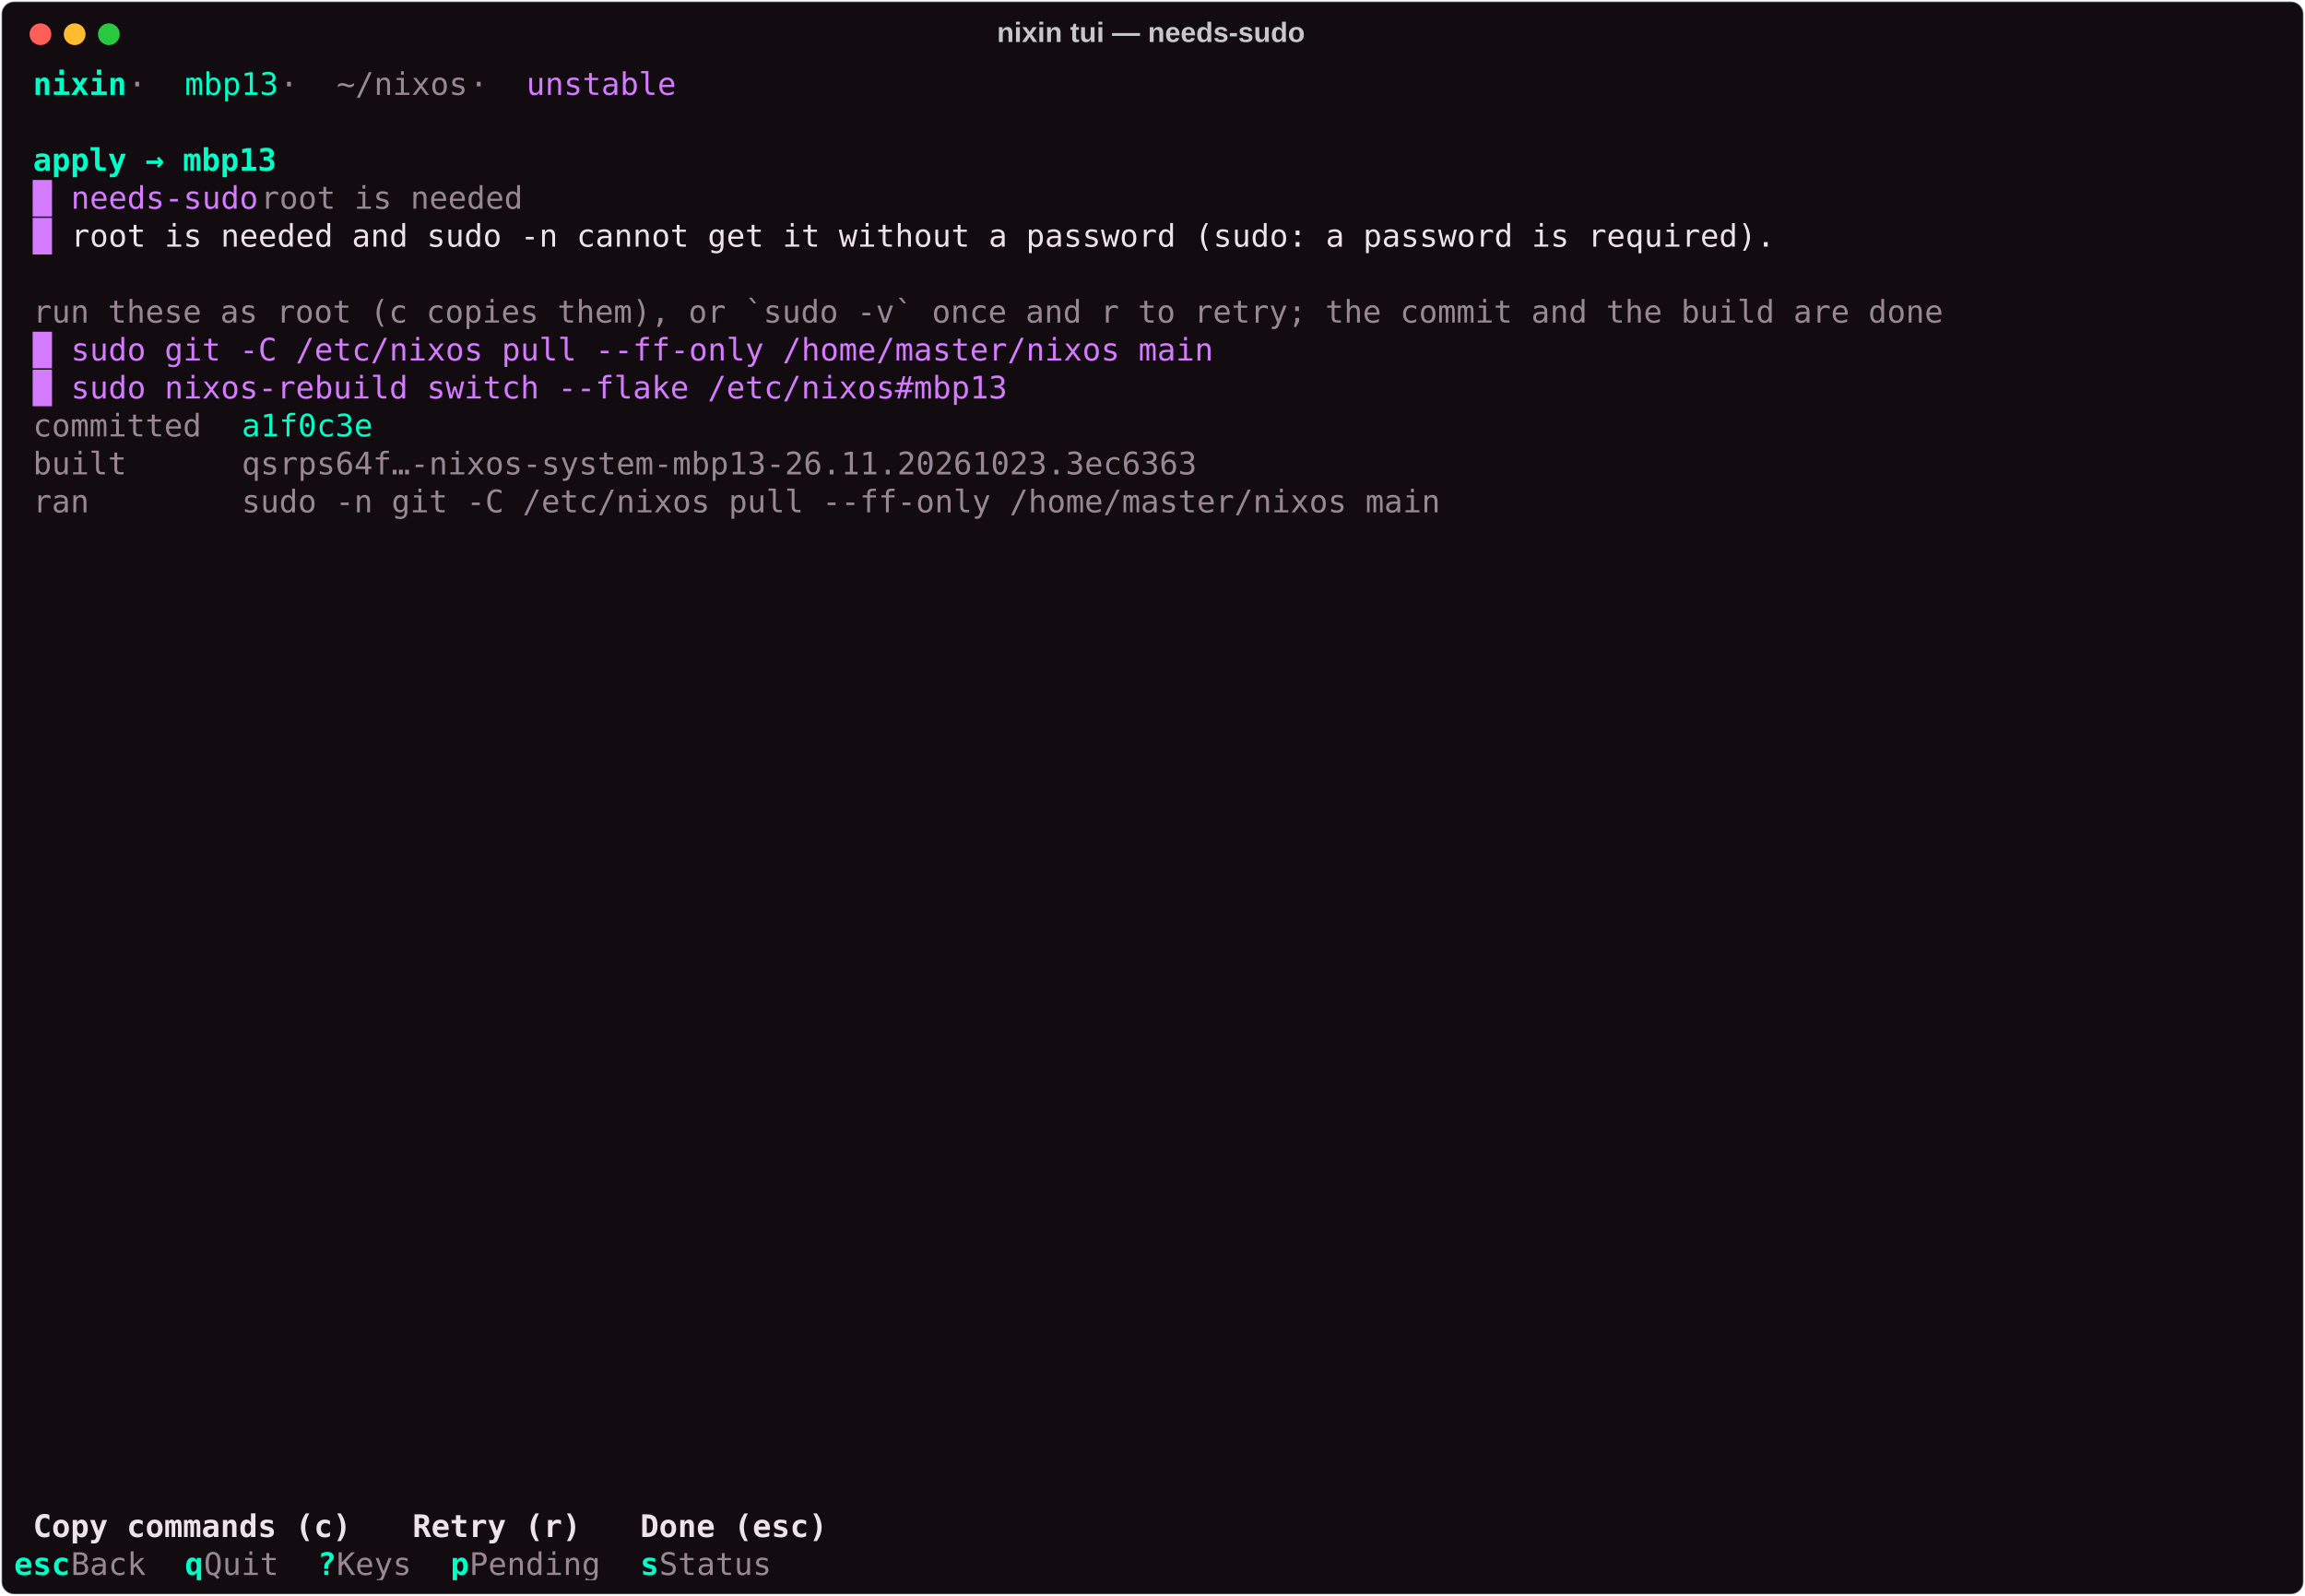
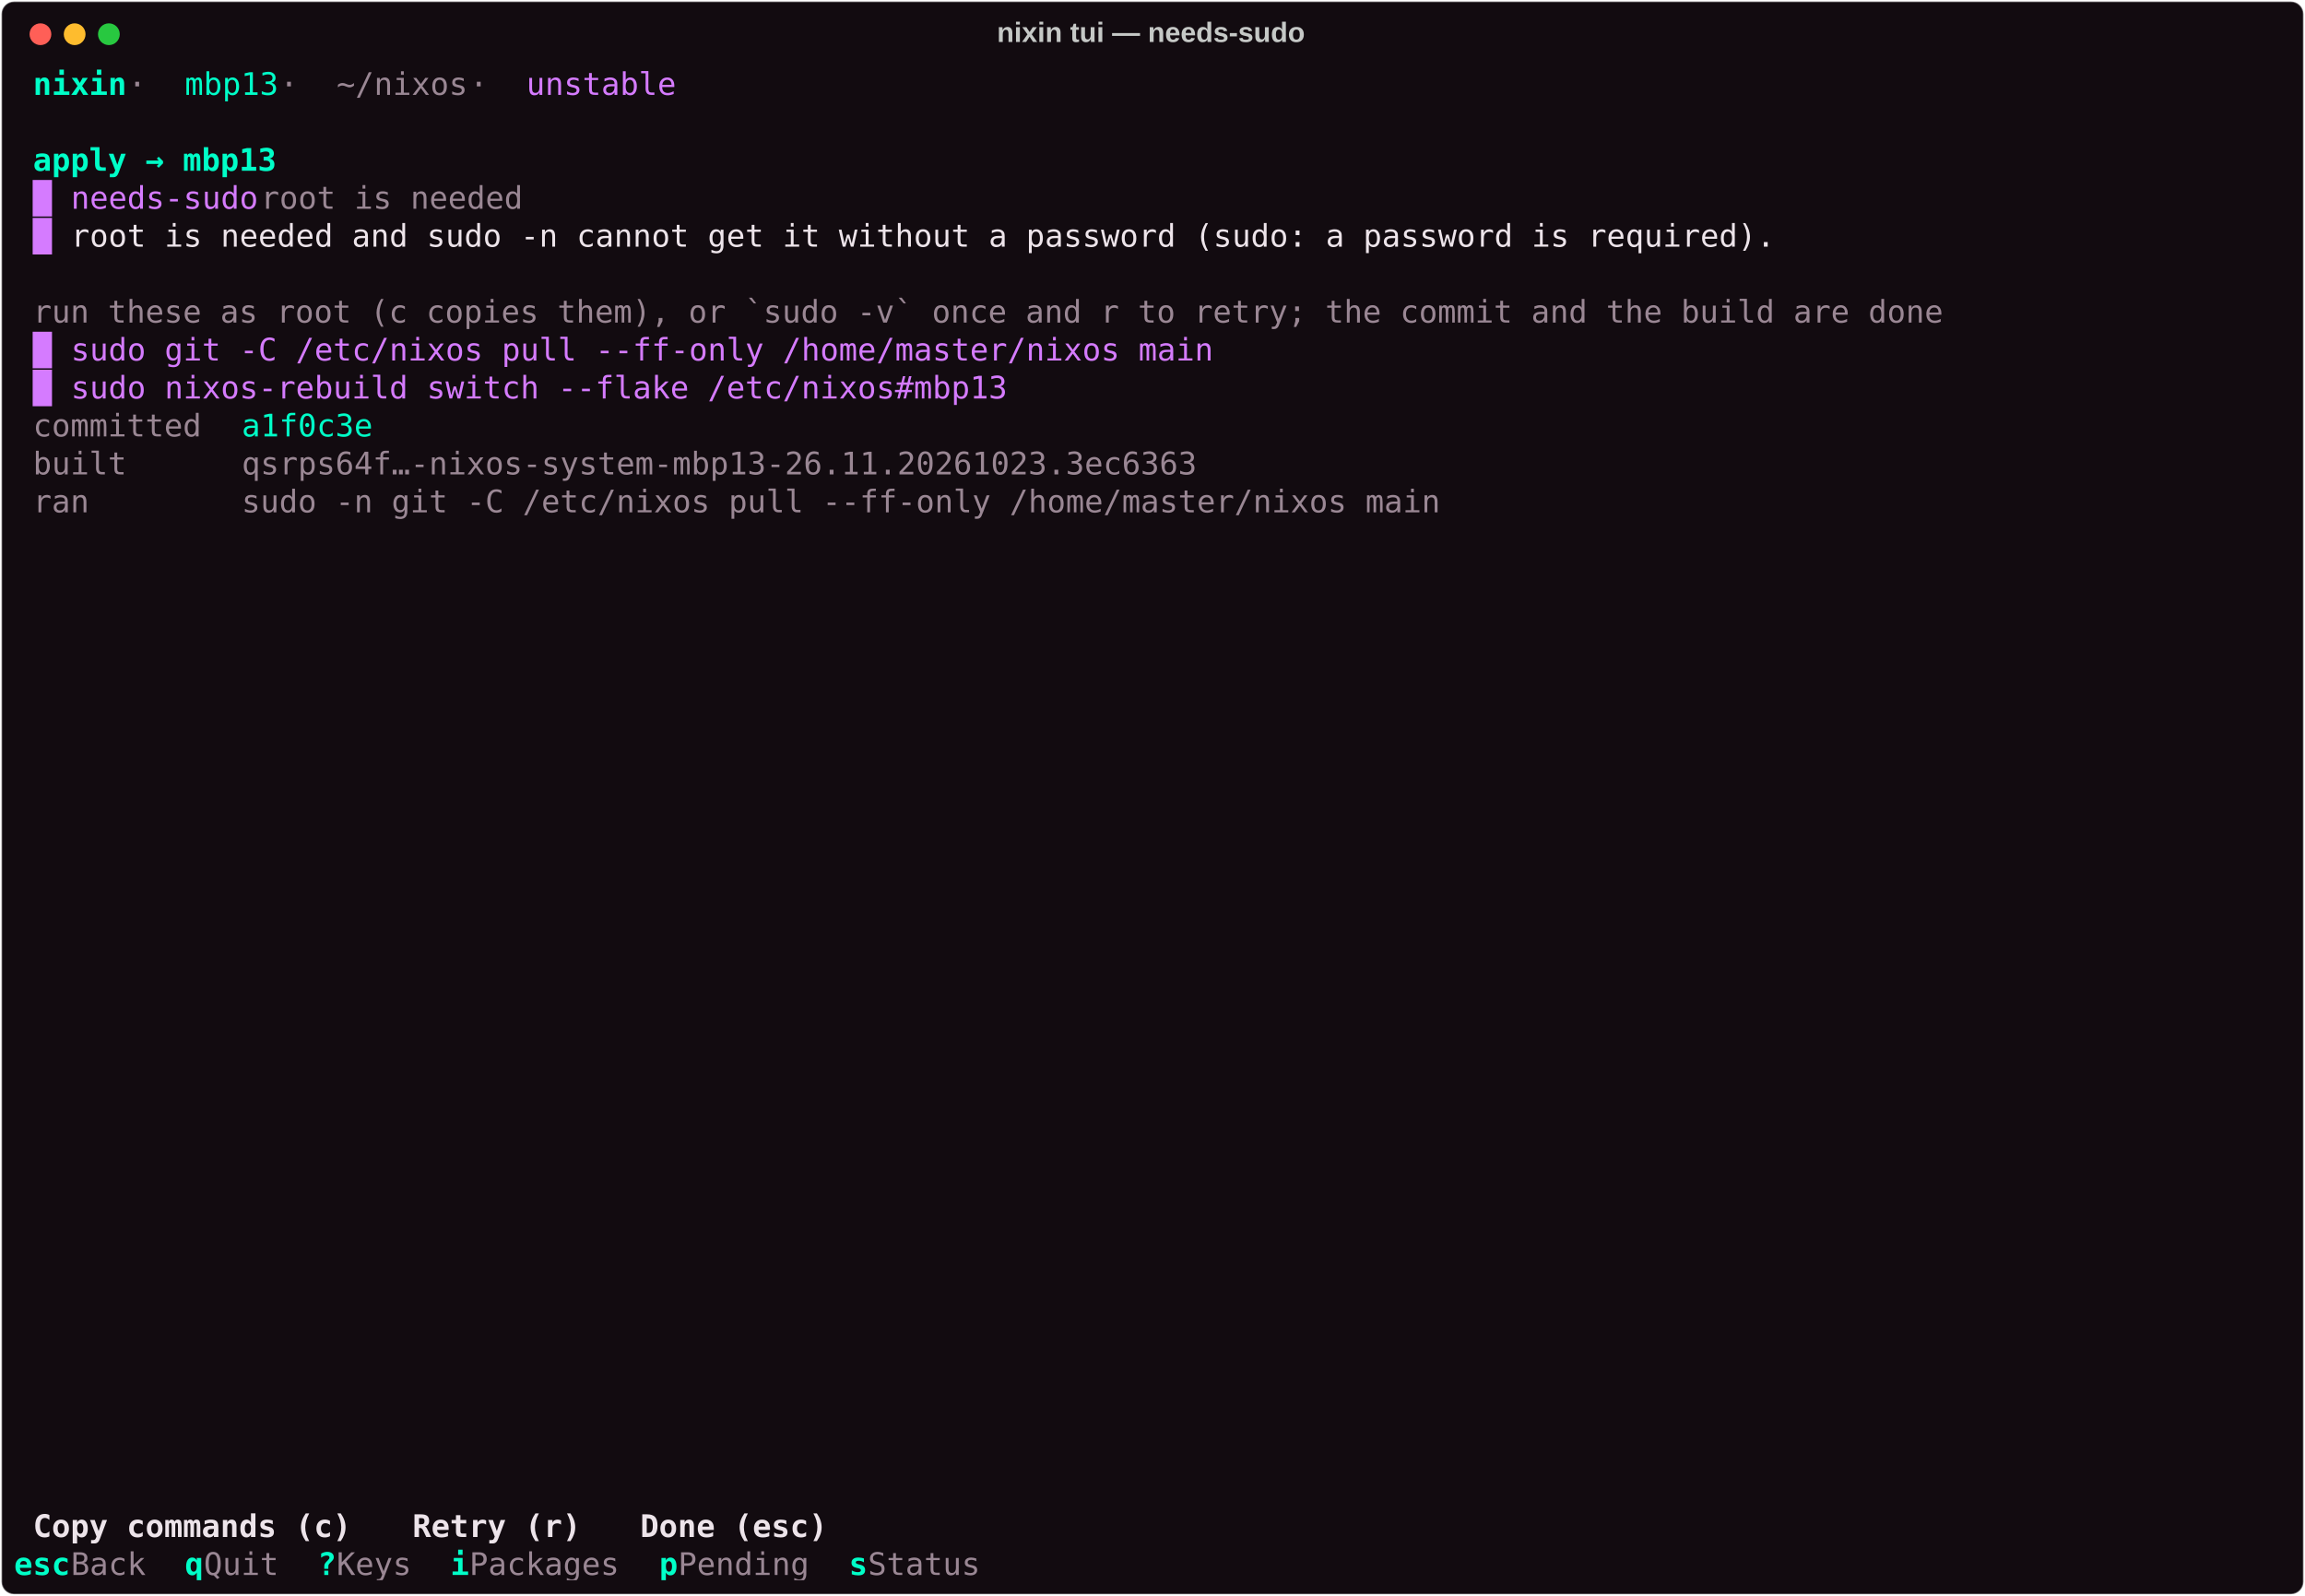
<svg xmlns="http://www.w3.org/2000/svg" class="rich-terminal" viewBox="0 0 1482 1026.0">
  <style>

    @font-face {
        font-family: "Fira Code";
        src: local("FiraCode-Regular"),
                url("https://cdnjs.cloudflare.com/ajax/libs/firacode/6.2.0/woff2/FiraCode-Regular.woff2") format("woff2"),
                url("https://cdnjs.cloudflare.com/ajax/libs/firacode/6.2.0/woff/FiraCode-Regular.woff") format("woff");
        font-style: normal;
        font-weight: 400;
    }
    @font-face {
        font-family: "Fira Code";
        src: local("FiraCode-Bold"),
                url("https://cdnjs.cloudflare.com/ajax/libs/firacode/6.2.0/woff2/FiraCode-Bold.woff2") format("woff2"),
                url("https://cdnjs.cloudflare.com/ajax/libs/firacode/6.2.0/woff/FiraCode-Bold.woff") format("woff");
        font-style: bold;
        font-weight: 700;
    }

-     .terminal-3681653370-matrix {
+     .terminal-3309326753-matrix {
        font-family: Fira Code, monospace;
        font-size: 20px;
        line-height: 24.4px;
        font-variant-east-asian: full-width;
    }

-     .terminal-3681653370-title {
+     .terminal-3309326753-title {
        font-size: 18px;
        font-weight: bold;
        font-family: arial;
    }

-     .terminal-3681653370-r1 { fill: #c5c8c6 }
- .terminal-3681653370-r2 { fill: #00ffc8;font-weight: bold }
- .terminal-3681653370-r3 { fill: #9a8794 }
- .terminal-3681653370-r4 { fill: #00ffc8 }
- .terminal-3681653370-r5 { fill: #d57bff }
- .terminal-3681653370-r6 { fill: #ede4ea }
- .terminal-3681653370-r7 { fill: #ede4ea;font-weight: bold }
+     .terminal-3309326753-r1 { fill: #c5c8c6 }
+ .terminal-3309326753-r2 { fill: #00ffc8;font-weight: bold }
+ .terminal-3309326753-r3 { fill: #9a8794 }
+ .terminal-3309326753-r4 { fill: #00ffc8 }
+ .terminal-3309326753-r5 { fill: #d57bff }
+ .terminal-3309326753-r6 { fill: #ede4ea }
+ .terminal-3309326753-r7 { fill: #ede4ea;font-weight: bold }
    </style>
  <defs>
-     <clipPath id="terminal-3681653370-clip-terminal">
+     <clipPath id="terminal-3309326753-clip-terminal">
      <rect x="0" y="0" width="1463.0" height="975.0" />
    </clipPath>
-     <clipPath id="terminal-3681653370-line-0">
+     <clipPath id="terminal-3309326753-line-0">
      <rect x="0" y="1.5" width="1464" height="24.65" />
    </clipPath>
-     <clipPath id="terminal-3681653370-line-1">
+     <clipPath id="terminal-3309326753-line-1">
      <rect x="0" y="25.9" width="1464" height="24.65" />
    </clipPath>
-     <clipPath id="terminal-3681653370-line-2">
+     <clipPath id="terminal-3309326753-line-2">
      <rect x="0" y="50.3" width="1464" height="24.65" />
    </clipPath>
-     <clipPath id="terminal-3681653370-line-3">
+     <clipPath id="terminal-3309326753-line-3">
      <rect x="0" y="74.7" width="1464" height="24.65" />
    </clipPath>
-     <clipPath id="terminal-3681653370-line-4">
+     <clipPath id="terminal-3309326753-line-4">
      <rect x="0" y="99.1" width="1464" height="24.65" />
    </clipPath>
-     <clipPath id="terminal-3681653370-line-5">
+     <clipPath id="terminal-3309326753-line-5">
      <rect x="0" y="123.5" width="1464" height="24.65" />
    </clipPath>
-     <clipPath id="terminal-3681653370-line-6">
+     <clipPath id="terminal-3309326753-line-6">
      <rect x="0" y="147.9" width="1464" height="24.65" />
    </clipPath>
-     <clipPath id="terminal-3681653370-line-7">
+     <clipPath id="terminal-3309326753-line-7">
      <rect x="0" y="172.3" width="1464" height="24.65" />
    </clipPath>
-     <clipPath id="terminal-3681653370-line-8">
+     <clipPath id="terminal-3309326753-line-8">
      <rect x="0" y="196.7" width="1464" height="24.65" />
    </clipPath>
-     <clipPath id="terminal-3681653370-line-9">
+     <clipPath id="terminal-3309326753-line-9">
      <rect x="0" y="221.1" width="1464" height="24.65" />
    </clipPath>
-     <clipPath id="terminal-3681653370-line-10">
+     <clipPath id="terminal-3309326753-line-10">
      <rect x="0" y="245.5" width="1464" height="24.65" />
    </clipPath>
-     <clipPath id="terminal-3681653370-line-11">
+     <clipPath id="terminal-3309326753-line-11">
      <rect x="0" y="269.9" width="1464" height="24.65" />
    </clipPath>
-     <clipPath id="terminal-3681653370-line-12">
+     <clipPath id="terminal-3309326753-line-12">
      <rect x="0" y="294.3" width="1464" height="24.65" />
    </clipPath>
-     <clipPath id="terminal-3681653370-line-13">
+     <clipPath id="terminal-3309326753-line-13">
      <rect x="0" y="318.7" width="1464" height="24.65" />
    </clipPath>
-     <clipPath id="terminal-3681653370-line-14">
+     <clipPath id="terminal-3309326753-line-14">
      <rect x="0" y="343.1" width="1464" height="24.65" />
    </clipPath>
-     <clipPath id="terminal-3681653370-line-15">
+     <clipPath id="terminal-3309326753-line-15">
      <rect x="0" y="367.5" width="1464" height="24.65" />
    </clipPath>
-     <clipPath id="terminal-3681653370-line-16">
+     <clipPath id="terminal-3309326753-line-16">
      <rect x="0" y="391.9" width="1464" height="24.65" />
    </clipPath>
-     <clipPath id="terminal-3681653370-line-17">
+     <clipPath id="terminal-3309326753-line-17">
      <rect x="0" y="416.3" width="1464" height="24.65" />
    </clipPath>
-     <clipPath id="terminal-3681653370-line-18">
+     <clipPath id="terminal-3309326753-line-18">
      <rect x="0" y="440.7" width="1464" height="24.65" />
    </clipPath>
-     <clipPath id="terminal-3681653370-line-19">
+     <clipPath id="terminal-3309326753-line-19">
      <rect x="0" y="465.1" width="1464" height="24.65" />
    </clipPath>
-     <clipPath id="terminal-3681653370-line-20">
+     <clipPath id="terminal-3309326753-line-20">
      <rect x="0" y="489.5" width="1464" height="24.65" />
    </clipPath>
-     <clipPath id="terminal-3681653370-line-21">
+     <clipPath id="terminal-3309326753-line-21">
      <rect x="0" y="513.9" width="1464" height="24.65" />
    </clipPath>
-     <clipPath id="terminal-3681653370-line-22">
+     <clipPath id="terminal-3309326753-line-22">
      <rect x="0" y="538.3" width="1464" height="24.65" />
    </clipPath>
-     <clipPath id="terminal-3681653370-line-23">
+     <clipPath id="terminal-3309326753-line-23">
      <rect x="0" y="562.7" width="1464" height="24.65" />
    </clipPath>
-     <clipPath id="terminal-3681653370-line-24">
+     <clipPath id="terminal-3309326753-line-24">
      <rect x="0" y="587.1" width="1464" height="24.65" />
    </clipPath>
-     <clipPath id="terminal-3681653370-line-25">
+     <clipPath id="terminal-3309326753-line-25">
      <rect x="0" y="611.5" width="1464" height="24.65" />
    </clipPath>
-     <clipPath id="terminal-3681653370-line-26">
+     <clipPath id="terminal-3309326753-line-26">
      <rect x="0" y="635.9" width="1464" height="24.65" />
    </clipPath>
-     <clipPath id="terminal-3681653370-line-27">
+     <clipPath id="terminal-3309326753-line-27">
      <rect x="0" y="660.3" width="1464" height="24.65" />
    </clipPath>
-     <clipPath id="terminal-3681653370-line-28">
+     <clipPath id="terminal-3309326753-line-28">
      <rect x="0" y="684.7" width="1464" height="24.65" />
    </clipPath>
-     <clipPath id="terminal-3681653370-line-29">
+     <clipPath id="terminal-3309326753-line-29">
      <rect x="0" y="709.1" width="1464" height="24.65" />
    </clipPath>
-     <clipPath id="terminal-3681653370-line-30">
+     <clipPath id="terminal-3309326753-line-30">
      <rect x="0" y="733.5" width="1464" height="24.65" />
    </clipPath>
-     <clipPath id="terminal-3681653370-line-31">
+     <clipPath id="terminal-3309326753-line-31">
      <rect x="0" y="757.9" width="1464" height="24.65" />
    </clipPath>
-     <clipPath id="terminal-3681653370-line-32">
+     <clipPath id="terminal-3309326753-line-32">
      <rect x="0" y="782.3" width="1464" height="24.65" />
    </clipPath>
-     <clipPath id="terminal-3681653370-line-33">
+     <clipPath id="terminal-3309326753-line-33">
      <rect x="0" y="806.7" width="1464" height="24.65" />
    </clipPath>
-     <clipPath id="terminal-3681653370-line-34">
+     <clipPath id="terminal-3309326753-line-34">
      <rect x="0" y="831.1" width="1464" height="24.65" />
    </clipPath>
-     <clipPath id="terminal-3681653370-line-35">
+     <clipPath id="terminal-3309326753-line-35">
      <rect x="0" y="855.5" width="1464" height="24.65" />
    </clipPath>
-     <clipPath id="terminal-3681653370-line-36">
+     <clipPath id="terminal-3309326753-line-36">
      <rect x="0" y="879.9" width="1464" height="24.65" />
    </clipPath>
-     <clipPath id="terminal-3681653370-line-37">
+     <clipPath id="terminal-3309326753-line-37">
      <rect x="0" y="904.3" width="1464" height="24.65" />
    </clipPath>
-     <clipPath id="terminal-3681653370-line-38">
+     <clipPath id="terminal-3309326753-line-38">
      <rect x="0" y="928.7" width="1464" height="24.65" />
    </clipPath>
  </defs>
  <rect fill="#120b10" stroke="rgba(255,255,255,0.35)" stroke-width="1" x="1" y="1" width="1480" height="1024" rx="8" />
-   <text class="terminal-3681653370-title" fill="#c5c8c6" text-anchor="middle" x="740" y="27">nixin tui — needs-sudo</text>
+   <text class="terminal-3309326753-title" fill="#c5c8c6" text-anchor="middle" x="740" y="27">nixin tui — needs-sudo</text>
  <g transform="translate(26,22)">
    <circle cx="0" cy="0" r="7" fill="#ff5f57" />
    <circle cx="22" cy="0" r="7" fill="#febc2e" />
    <circle cx="44" cy="0" r="7" fill="#28c840" />
  </g>
-   <g transform="translate(9, 41)" clip-path="url(#terminal-3681653370-clip-terminal)">
-     <g class="terminal-3681653370-matrix">
-       <text class="terminal-3681653370-r2" x="12.2" y="20" textLength="61" clip-path="url(#terminal-3681653370-line-0)">nixin</text>
-       <text class="terminal-3681653370-r3" x="73.2" y="20" textLength="36.6" clip-path="url(#terminal-3681653370-line-0)"> · </text>
-       <text class="terminal-3681653370-r4" x="109.8" y="20" textLength="61" clip-path="url(#terminal-3681653370-line-0)">mbp13</text>
-       <text class="terminal-3681653370-r3" x="170.8" y="20" textLength="36.6" clip-path="url(#terminal-3681653370-line-0)"> · </text>
-       <text class="terminal-3681653370-r3" x="207.4" y="20" textLength="85.4" clip-path="url(#terminal-3681653370-line-0)">~/nixos</text>
-       <text class="terminal-3681653370-r3" x="292.8" y="20" textLength="36.6" clip-path="url(#terminal-3681653370-line-0)"> · </text>
-       <text class="terminal-3681653370-r5" x="329.4" y="20" textLength="97.6" clip-path="url(#terminal-3681653370-line-0)">unstable</text>
-       <text class="terminal-3681653370-r1" x="1464" y="20" textLength="12.2" clip-path="url(#terminal-3681653370-line-0)">
- </text>
-       <text class="terminal-3681653370-r1" x="1464" y="44.4" textLength="12.2" clip-path="url(#terminal-3681653370-line-1)">
- </text>
-       <text class="terminal-3681653370-r2" x="12.2" y="68.8" textLength="158.6" clip-path="url(#terminal-3681653370-line-2)">apply → mbp13</text>
-       <text class="terminal-3681653370-r1" x="1464" y="68.8" textLength="12.2" clip-path="url(#terminal-3681653370-line-2)">
- </text>
-       <text class="terminal-3681653370-r5" x="12.2" y="93.2" textLength="12.2" clip-path="url(#terminal-3681653370-line-3)">█</text>
-       <text class="terminal-3681653370-r5" x="36.6" y="93.2" textLength="122" clip-path="url(#terminal-3681653370-line-3)">needs-sudo</text>
-       <text class="terminal-3681653370-r3" x="158.6" y="93.2" textLength="195.2" clip-path="url(#terminal-3681653370-line-3)">  root is needed</text>
-       <text class="terminal-3681653370-r1" x="1464" y="93.2" textLength="12.2" clip-path="url(#terminal-3681653370-line-3)">
- </text>
-       <text class="terminal-3681653370-r5" x="12.2" y="117.6" textLength="12.2" clip-path="url(#terminal-3681653370-line-4)">█</text>
-       <text class="terminal-3681653370-r6" x="36.6" y="117.6" textLength="1110.2" clip-path="url(#terminal-3681653370-line-4)">root is needed and sudo -n cannot get it without a password (sudo: a password is required).</text>
-       <text class="terminal-3681653370-r1" x="1464" y="117.6" textLength="12.2" clip-path="url(#terminal-3681653370-line-4)">
- </text>
-       <text class="terminal-3681653370-r1" x="1464" y="142" textLength="12.2" clip-path="url(#terminal-3681653370-line-5)">
- </text>
-       <text class="terminal-3681653370-r3" x="12.2" y="166.4" textLength="1244.4" clip-path="url(#terminal-3681653370-line-6)">run these as root (c copies them), or `sudo -v` once and r to retry; the commit and the build are done</text>
-       <text class="terminal-3681653370-r1" x="1464" y="166.4" textLength="12.2" clip-path="url(#terminal-3681653370-line-6)">
- </text>
-       <text class="terminal-3681653370-r5" x="12.2" y="190.8" textLength="12.2" clip-path="url(#terminal-3681653370-line-7)">█</text>
-       <text class="terminal-3681653370-r5" x="36.6" y="190.8" textLength="756.4" clip-path="url(#terminal-3681653370-line-7)">sudo git -C /etc/nixos pull --ff-only /home/master/nixos main </text>
-       <text class="terminal-3681653370-r1" x="1464" y="190.8" textLength="12.2" clip-path="url(#terminal-3681653370-line-7)">
- </text>
-       <text class="terminal-3681653370-r5" x="12.2" y="215.2" textLength="12.2" clip-path="url(#terminal-3681653370-line-8)">█</text>
-       <text class="terminal-3681653370-r5" x="36.6" y="215.2" textLength="622.2" clip-path="url(#terminal-3681653370-line-8)">sudo nixos-rebuild switch --flake /etc/nixos#mbp13 </text>
-       <text class="terminal-3681653370-r1" x="1464" y="215.2" textLength="12.2" clip-path="url(#terminal-3681653370-line-8)">
- </text>
-       <text class="terminal-3681653370-r3" x="12.2" y="239.6" textLength="109.8" clip-path="url(#terminal-3681653370-line-9)">committed</text>
-       <text class="terminal-3681653370-r4" x="146.4" y="239.6" textLength="1305.4" clip-path="url(#terminal-3681653370-line-9)">a1f0c3e                                                                                                    </text>
-       <text class="terminal-3681653370-r1" x="1464" y="239.6" textLength="12.2" clip-path="url(#terminal-3681653370-line-9)">
- </text>
-       <text class="terminal-3681653370-r3" x="12.2" y="264" textLength="109.8" clip-path="url(#terminal-3681653370-line-10)">built    </text>
-       <text class="terminal-3681653370-r3" x="146.4" y="264" textLength="1305.4" clip-path="url(#terminal-3681653370-line-10)">qsrps64f…-nixos-system-mbp13-26.11.20261023.3ec6363                                                        </text>
-       <text class="terminal-3681653370-r1" x="1464" y="264" textLength="12.2" clip-path="url(#terminal-3681653370-line-10)">
- </text>
-       <text class="terminal-3681653370-r3" x="12.2" y="288.4" textLength="109.8" clip-path="url(#terminal-3681653370-line-11)">ran      </text>
-       <text class="terminal-3681653370-r3" x="146.4" y="288.4" textLength="1305.4" clip-path="url(#terminal-3681653370-line-11)">sudo -n git -C /etc/nixos pull --ff-only /home/master/nixos main                                           </text>
-       <text class="terminal-3681653370-r1" x="1464" y="288.4" textLength="12.2" clip-path="url(#terminal-3681653370-line-11)">
- </text>
-       <text class="terminal-3681653370-r1" x="1464" y="312.8" textLength="12.2" clip-path="url(#terminal-3681653370-line-12)">
- </text>
-       <text class="terminal-3681653370-r1" x="1464" y="337.2" textLength="12.2" clip-path="url(#terminal-3681653370-line-13)">
- </text>
-       <text class="terminal-3681653370-r1" x="1464" y="361.6" textLength="12.2" clip-path="url(#terminal-3681653370-line-14)">
- </text>
-       <text class="terminal-3681653370-r1" x="1464" y="386" textLength="12.2" clip-path="url(#terminal-3681653370-line-15)">
- </text>
-       <text class="terminal-3681653370-r1" x="1464" y="410.4" textLength="12.2" clip-path="url(#terminal-3681653370-line-16)">
- </text>
-       <text class="terminal-3681653370-r1" x="1464" y="434.8" textLength="12.2" clip-path="url(#terminal-3681653370-line-17)">
- </text>
-       <text class="terminal-3681653370-r1" x="1464" y="459.2" textLength="12.2" clip-path="url(#terminal-3681653370-line-18)">
- </text>
-       <text class="terminal-3681653370-r1" x="1464" y="483.6" textLength="12.2" clip-path="url(#terminal-3681653370-line-19)">
- </text>
-       <text class="terminal-3681653370-r1" x="1464" y="508" textLength="12.2" clip-path="url(#terminal-3681653370-line-20)">
- </text>
-       <text class="terminal-3681653370-r1" x="1464" y="532.4" textLength="12.2" clip-path="url(#terminal-3681653370-line-21)">
- </text>
-       <text class="terminal-3681653370-r1" x="1464" y="556.8" textLength="12.2" clip-path="url(#terminal-3681653370-line-22)">
- </text>
-       <text class="terminal-3681653370-r1" x="1464" y="581.2" textLength="12.2" clip-path="url(#terminal-3681653370-line-23)">
- </text>
-       <text class="terminal-3681653370-r1" x="1464" y="605.6" textLength="12.2" clip-path="url(#terminal-3681653370-line-24)">
- </text>
-       <text class="terminal-3681653370-r1" x="1464" y="630" textLength="12.2" clip-path="url(#terminal-3681653370-line-25)">
- </text>
-       <text class="terminal-3681653370-r1" x="1464" y="654.4" textLength="12.2" clip-path="url(#terminal-3681653370-line-26)">
- </text>
-       <text class="terminal-3681653370-r1" x="1464" y="678.8" textLength="12.2" clip-path="url(#terminal-3681653370-line-27)">
- </text>
-       <text class="terminal-3681653370-r1" x="1464" y="703.2" textLength="12.2" clip-path="url(#terminal-3681653370-line-28)">
- </text>
-       <text class="terminal-3681653370-r1" x="1464" y="727.6" textLength="12.2" clip-path="url(#terminal-3681653370-line-29)">
- </text>
-       <text class="terminal-3681653370-r1" x="1464" y="752" textLength="12.2" clip-path="url(#terminal-3681653370-line-30)">
- </text>
-       <text class="terminal-3681653370-r1" x="1464" y="776.4" textLength="12.2" clip-path="url(#terminal-3681653370-line-31)">
- </text>
-       <text class="terminal-3681653370-r1" x="1464" y="800.8" textLength="12.2" clip-path="url(#terminal-3681653370-line-32)">
- </text>
-       <text class="terminal-3681653370-r1" x="1464" y="825.2" textLength="12.2" clip-path="url(#terminal-3681653370-line-33)">
- </text>
-       <text class="terminal-3681653370-r1" x="1464" y="849.6" textLength="12.2" clip-path="url(#terminal-3681653370-line-34)">
- </text>
-       <text class="terminal-3681653370-r1" x="1464" y="874" textLength="12.2" clip-path="url(#terminal-3681653370-line-35)">
- </text>
-       <text class="terminal-3681653370-r1" x="1464" y="898.4" textLength="12.2" clip-path="url(#terminal-3681653370-line-36)">
- </text>
-       <text class="terminal-3681653370-r1" x="1464" y="922.8" textLength="12.2" clip-path="url(#terminal-3681653370-line-37)">
- </text>
-       <text class="terminal-3681653370-r7" x="12.2" y="947.2" textLength="231.8" clip-path="url(#terminal-3681653370-line-38)"> Copy commands (c) </text>
-       <text class="terminal-3681653370-r7" x="256.2" y="947.2" textLength="134.2" clip-path="url(#terminal-3681653370-line-38)"> Retry (r) </text>
-       <text class="terminal-3681653370-r7" x="402.6" y="947.2" textLength="146.4" clip-path="url(#terminal-3681653370-line-38)"> Done (esc) </text>
-       <text class="terminal-3681653370-r1" x="1464" y="947.2" textLength="12.2" clip-path="url(#terminal-3681653370-line-38)">
- </text>
-       <text class="terminal-3681653370-r2" x="0" y="971.6" textLength="36.6" clip-path="url(#terminal-3681653370-line-39)">esc</text>
-       <text class="terminal-3681653370-r3" x="36.6" y="971.6" textLength="61" clip-path="url(#terminal-3681653370-line-39)"> Back</text>
-       <text class="terminal-3681653370-r2" x="109.8" y="971.6" textLength="12.2" clip-path="url(#terminal-3681653370-line-39)">q</text>
-       <text class="terminal-3681653370-r3" x="122" y="971.6" textLength="61" clip-path="url(#terminal-3681653370-line-39)"> Quit</text>
-       <text class="terminal-3681653370-r2" x="195.2" y="971.6" textLength="12.2" clip-path="url(#terminal-3681653370-line-39)">?</text>
-       <text class="terminal-3681653370-r3" x="207.4" y="971.6" textLength="61" clip-path="url(#terminal-3681653370-line-39)"> Keys</text>
-       <text class="terminal-3681653370-r2" x="280.6" y="971.6" textLength="12.2" clip-path="url(#terminal-3681653370-line-39)">p</text>
-       <text class="terminal-3681653370-r3" x="292.8" y="971.6" textLength="97.6" clip-path="url(#terminal-3681653370-line-39)"> Pending</text>
-       <text class="terminal-3681653370-r2" x="402.6" y="971.6" textLength="12.2" clip-path="url(#terminal-3681653370-line-39)">s</text>
-       <text class="terminal-3681653370-r3" x="414.8" y="971.6" textLength="85.4" clip-path="url(#terminal-3681653370-line-39)"> Status</text>
+   <g transform="translate(9, 41)" clip-path="url(#terminal-3309326753-clip-terminal)">
+     <g class="terminal-3309326753-matrix">
+       <text class="terminal-3309326753-r2" x="12.2" y="20" textLength="61" clip-path="url(#terminal-3309326753-line-0)">nixin</text>
+       <text class="terminal-3309326753-r3" x="73.2" y="20" textLength="36.6" clip-path="url(#terminal-3309326753-line-0)"> · </text>
+       <text class="terminal-3309326753-r4" x="109.8" y="20" textLength="61" clip-path="url(#terminal-3309326753-line-0)">mbp13</text>
+       <text class="terminal-3309326753-r3" x="170.8" y="20" textLength="36.6" clip-path="url(#terminal-3309326753-line-0)"> · </text>
+       <text class="terminal-3309326753-r3" x="207.4" y="20" textLength="85.4" clip-path="url(#terminal-3309326753-line-0)">~/nixos</text>
+       <text class="terminal-3309326753-r3" x="292.8" y="20" textLength="36.6" clip-path="url(#terminal-3309326753-line-0)"> · </text>
+       <text class="terminal-3309326753-r5" x="329.4" y="20" textLength="97.6" clip-path="url(#terminal-3309326753-line-0)">unstable</text>
+       <text class="terminal-3309326753-r1" x="1464" y="20" textLength="12.2" clip-path="url(#terminal-3309326753-line-0)">
+ </text>
+       <text class="terminal-3309326753-r1" x="1464" y="44.4" textLength="12.2" clip-path="url(#terminal-3309326753-line-1)">
+ </text>
+       <text class="terminal-3309326753-r2" x="12.2" y="68.8" textLength="158.6" clip-path="url(#terminal-3309326753-line-2)">apply → mbp13</text>
+       <text class="terminal-3309326753-r1" x="1464" y="68.8" textLength="12.2" clip-path="url(#terminal-3309326753-line-2)">
+ </text>
+       <text class="terminal-3309326753-r5" x="12.2" y="93.2" textLength="12.2" clip-path="url(#terminal-3309326753-line-3)">█</text>
+       <text class="terminal-3309326753-r5" x="36.6" y="93.2" textLength="122" clip-path="url(#terminal-3309326753-line-3)">needs-sudo</text>
+       <text class="terminal-3309326753-r3" x="158.6" y="93.2" textLength="195.2" clip-path="url(#terminal-3309326753-line-3)">  root is needed</text>
+       <text class="terminal-3309326753-r1" x="1464" y="93.2" textLength="12.2" clip-path="url(#terminal-3309326753-line-3)">
+ </text>
+       <text class="terminal-3309326753-r5" x="12.2" y="117.6" textLength="12.2" clip-path="url(#terminal-3309326753-line-4)">█</text>
+       <text class="terminal-3309326753-r6" x="36.6" y="117.6" textLength="1110.2" clip-path="url(#terminal-3309326753-line-4)">root is needed and sudo -n cannot get it without a password (sudo: a password is required).</text>
+       <text class="terminal-3309326753-r1" x="1464" y="117.6" textLength="12.2" clip-path="url(#terminal-3309326753-line-4)">
+ </text>
+       <text class="terminal-3309326753-r1" x="1464" y="142" textLength="12.2" clip-path="url(#terminal-3309326753-line-5)">
+ </text>
+       <text class="terminal-3309326753-r3" x="12.2" y="166.4" textLength="1244.4" clip-path="url(#terminal-3309326753-line-6)">run these as root (c copies them), or `sudo -v` once and r to retry; the commit and the build are done</text>
+       <text class="terminal-3309326753-r1" x="1464" y="166.4" textLength="12.2" clip-path="url(#terminal-3309326753-line-6)">
+ </text>
+       <text class="terminal-3309326753-r5" x="12.2" y="190.8" textLength="12.2" clip-path="url(#terminal-3309326753-line-7)">█</text>
+       <text class="terminal-3309326753-r5" x="36.6" y="190.8" textLength="756.4" clip-path="url(#terminal-3309326753-line-7)">sudo git -C /etc/nixos pull --ff-only /home/master/nixos main </text>
+       <text class="terminal-3309326753-r1" x="1464" y="190.8" textLength="12.2" clip-path="url(#terminal-3309326753-line-7)">
+ </text>
+       <text class="terminal-3309326753-r5" x="12.2" y="215.2" textLength="12.2" clip-path="url(#terminal-3309326753-line-8)">█</text>
+       <text class="terminal-3309326753-r5" x="36.6" y="215.2" textLength="622.2" clip-path="url(#terminal-3309326753-line-8)">sudo nixos-rebuild switch --flake /etc/nixos#mbp13 </text>
+       <text class="terminal-3309326753-r1" x="1464" y="215.2" textLength="12.2" clip-path="url(#terminal-3309326753-line-8)">
+ </text>
+       <text class="terminal-3309326753-r3" x="12.2" y="239.6" textLength="109.8" clip-path="url(#terminal-3309326753-line-9)">committed</text>
+       <text class="terminal-3309326753-r4" x="146.4" y="239.6" textLength="1305.4" clip-path="url(#terminal-3309326753-line-9)">a1f0c3e                                                                                                    </text>
+       <text class="terminal-3309326753-r1" x="1464" y="239.6" textLength="12.2" clip-path="url(#terminal-3309326753-line-9)">
+ </text>
+       <text class="terminal-3309326753-r3" x="12.2" y="264" textLength="109.8" clip-path="url(#terminal-3309326753-line-10)">built    </text>
+       <text class="terminal-3309326753-r3" x="146.4" y="264" textLength="1305.4" clip-path="url(#terminal-3309326753-line-10)">qsrps64f…-nixos-system-mbp13-26.11.20261023.3ec6363                                                        </text>
+       <text class="terminal-3309326753-r1" x="1464" y="264" textLength="12.2" clip-path="url(#terminal-3309326753-line-10)">
+ </text>
+       <text class="terminal-3309326753-r3" x="12.2" y="288.4" textLength="109.8" clip-path="url(#terminal-3309326753-line-11)">ran      </text>
+       <text class="terminal-3309326753-r3" x="146.4" y="288.4" textLength="1305.4" clip-path="url(#terminal-3309326753-line-11)">sudo -n git -C /etc/nixos pull --ff-only /home/master/nixos main                                           </text>
+       <text class="terminal-3309326753-r1" x="1464" y="288.4" textLength="12.2" clip-path="url(#terminal-3309326753-line-11)">
+ </text>
+       <text class="terminal-3309326753-r1" x="1464" y="312.8" textLength="12.2" clip-path="url(#terminal-3309326753-line-12)">
+ </text>
+       <text class="terminal-3309326753-r1" x="1464" y="337.2" textLength="12.2" clip-path="url(#terminal-3309326753-line-13)">
+ </text>
+       <text class="terminal-3309326753-r1" x="1464" y="361.6" textLength="12.2" clip-path="url(#terminal-3309326753-line-14)">
+ </text>
+       <text class="terminal-3309326753-r1" x="1464" y="386" textLength="12.2" clip-path="url(#terminal-3309326753-line-15)">
+ </text>
+       <text class="terminal-3309326753-r1" x="1464" y="410.4" textLength="12.2" clip-path="url(#terminal-3309326753-line-16)">
+ </text>
+       <text class="terminal-3309326753-r1" x="1464" y="434.8" textLength="12.2" clip-path="url(#terminal-3309326753-line-17)">
+ </text>
+       <text class="terminal-3309326753-r1" x="1464" y="459.2" textLength="12.2" clip-path="url(#terminal-3309326753-line-18)">
+ </text>
+       <text class="terminal-3309326753-r1" x="1464" y="483.6" textLength="12.2" clip-path="url(#terminal-3309326753-line-19)">
+ </text>
+       <text class="terminal-3309326753-r1" x="1464" y="508" textLength="12.2" clip-path="url(#terminal-3309326753-line-20)">
+ </text>
+       <text class="terminal-3309326753-r1" x="1464" y="532.4" textLength="12.2" clip-path="url(#terminal-3309326753-line-21)">
+ </text>
+       <text class="terminal-3309326753-r1" x="1464" y="556.8" textLength="12.2" clip-path="url(#terminal-3309326753-line-22)">
+ </text>
+       <text class="terminal-3309326753-r1" x="1464" y="581.2" textLength="12.2" clip-path="url(#terminal-3309326753-line-23)">
+ </text>
+       <text class="terminal-3309326753-r1" x="1464" y="605.6" textLength="12.2" clip-path="url(#terminal-3309326753-line-24)">
+ </text>
+       <text class="terminal-3309326753-r1" x="1464" y="630" textLength="12.2" clip-path="url(#terminal-3309326753-line-25)">
+ </text>
+       <text class="terminal-3309326753-r1" x="1464" y="654.4" textLength="12.2" clip-path="url(#terminal-3309326753-line-26)">
+ </text>
+       <text class="terminal-3309326753-r1" x="1464" y="678.8" textLength="12.2" clip-path="url(#terminal-3309326753-line-27)">
+ </text>
+       <text class="terminal-3309326753-r1" x="1464" y="703.2" textLength="12.2" clip-path="url(#terminal-3309326753-line-28)">
+ </text>
+       <text class="terminal-3309326753-r1" x="1464" y="727.6" textLength="12.2" clip-path="url(#terminal-3309326753-line-29)">
+ </text>
+       <text class="terminal-3309326753-r1" x="1464" y="752" textLength="12.2" clip-path="url(#terminal-3309326753-line-30)">
+ </text>
+       <text class="terminal-3309326753-r1" x="1464" y="776.4" textLength="12.2" clip-path="url(#terminal-3309326753-line-31)">
+ </text>
+       <text class="terminal-3309326753-r1" x="1464" y="800.8" textLength="12.2" clip-path="url(#terminal-3309326753-line-32)">
+ </text>
+       <text class="terminal-3309326753-r1" x="1464" y="825.2" textLength="12.2" clip-path="url(#terminal-3309326753-line-33)">
+ </text>
+       <text class="terminal-3309326753-r1" x="1464" y="849.6" textLength="12.2" clip-path="url(#terminal-3309326753-line-34)">
+ </text>
+       <text class="terminal-3309326753-r1" x="1464" y="874" textLength="12.2" clip-path="url(#terminal-3309326753-line-35)">
+ </text>
+       <text class="terminal-3309326753-r1" x="1464" y="898.4" textLength="12.2" clip-path="url(#terminal-3309326753-line-36)">
+ </text>
+       <text class="terminal-3309326753-r1" x="1464" y="922.8" textLength="12.2" clip-path="url(#terminal-3309326753-line-37)">
+ </text>
+       <text class="terminal-3309326753-r7" x="12.2" y="947.2" textLength="231.8" clip-path="url(#terminal-3309326753-line-38)"> Copy commands (c) </text>
+       <text class="terminal-3309326753-r7" x="256.2" y="947.2" textLength="134.2" clip-path="url(#terminal-3309326753-line-38)"> Retry (r) </text>
+       <text class="terminal-3309326753-r7" x="402.6" y="947.2" textLength="146.4" clip-path="url(#terminal-3309326753-line-38)"> Done (esc) </text>
+       <text class="terminal-3309326753-r1" x="1464" y="947.2" textLength="12.2" clip-path="url(#terminal-3309326753-line-38)">
+ </text>
+       <text class="terminal-3309326753-r2" x="0" y="971.6" textLength="36.6" clip-path="url(#terminal-3309326753-line-39)">esc</text>
+       <text class="terminal-3309326753-r3" x="36.6" y="971.6" textLength="61" clip-path="url(#terminal-3309326753-line-39)"> Back</text>
+       <text class="terminal-3309326753-r2" x="109.8" y="971.6" textLength="12.2" clip-path="url(#terminal-3309326753-line-39)">q</text>
+       <text class="terminal-3309326753-r3" x="122" y="971.6" textLength="61" clip-path="url(#terminal-3309326753-line-39)"> Quit</text>
+       <text class="terminal-3309326753-r2" x="195.2" y="971.6" textLength="12.2" clip-path="url(#terminal-3309326753-line-39)">?</text>
+       <text class="terminal-3309326753-r3" x="207.4" y="971.6" textLength="61" clip-path="url(#terminal-3309326753-line-39)"> Keys</text>
+       <text class="terminal-3309326753-r2" x="280.6" y="971.6" textLength="12.2" clip-path="url(#terminal-3309326753-line-39)">i</text>
+       <text class="terminal-3309326753-r3" x="292.8" y="971.6" textLength="109.8" clip-path="url(#terminal-3309326753-line-39)"> Packages</text>
+       <text class="terminal-3309326753-r2" x="414.8" y="971.6" textLength="12.2" clip-path="url(#terminal-3309326753-line-39)">p</text>
+       <text class="terminal-3309326753-r3" x="427" y="971.6" textLength="97.6" clip-path="url(#terminal-3309326753-line-39)"> Pending</text>
+       <text class="terminal-3309326753-r2" x="536.8" y="971.6" textLength="12.2" clip-path="url(#terminal-3309326753-line-39)">s</text>
+       <text class="terminal-3309326753-r3" x="549" y="971.6" textLength="85.4" clip-path="url(#terminal-3309326753-line-39)"> Status</text>
    </g>
  </g>
</svg>
